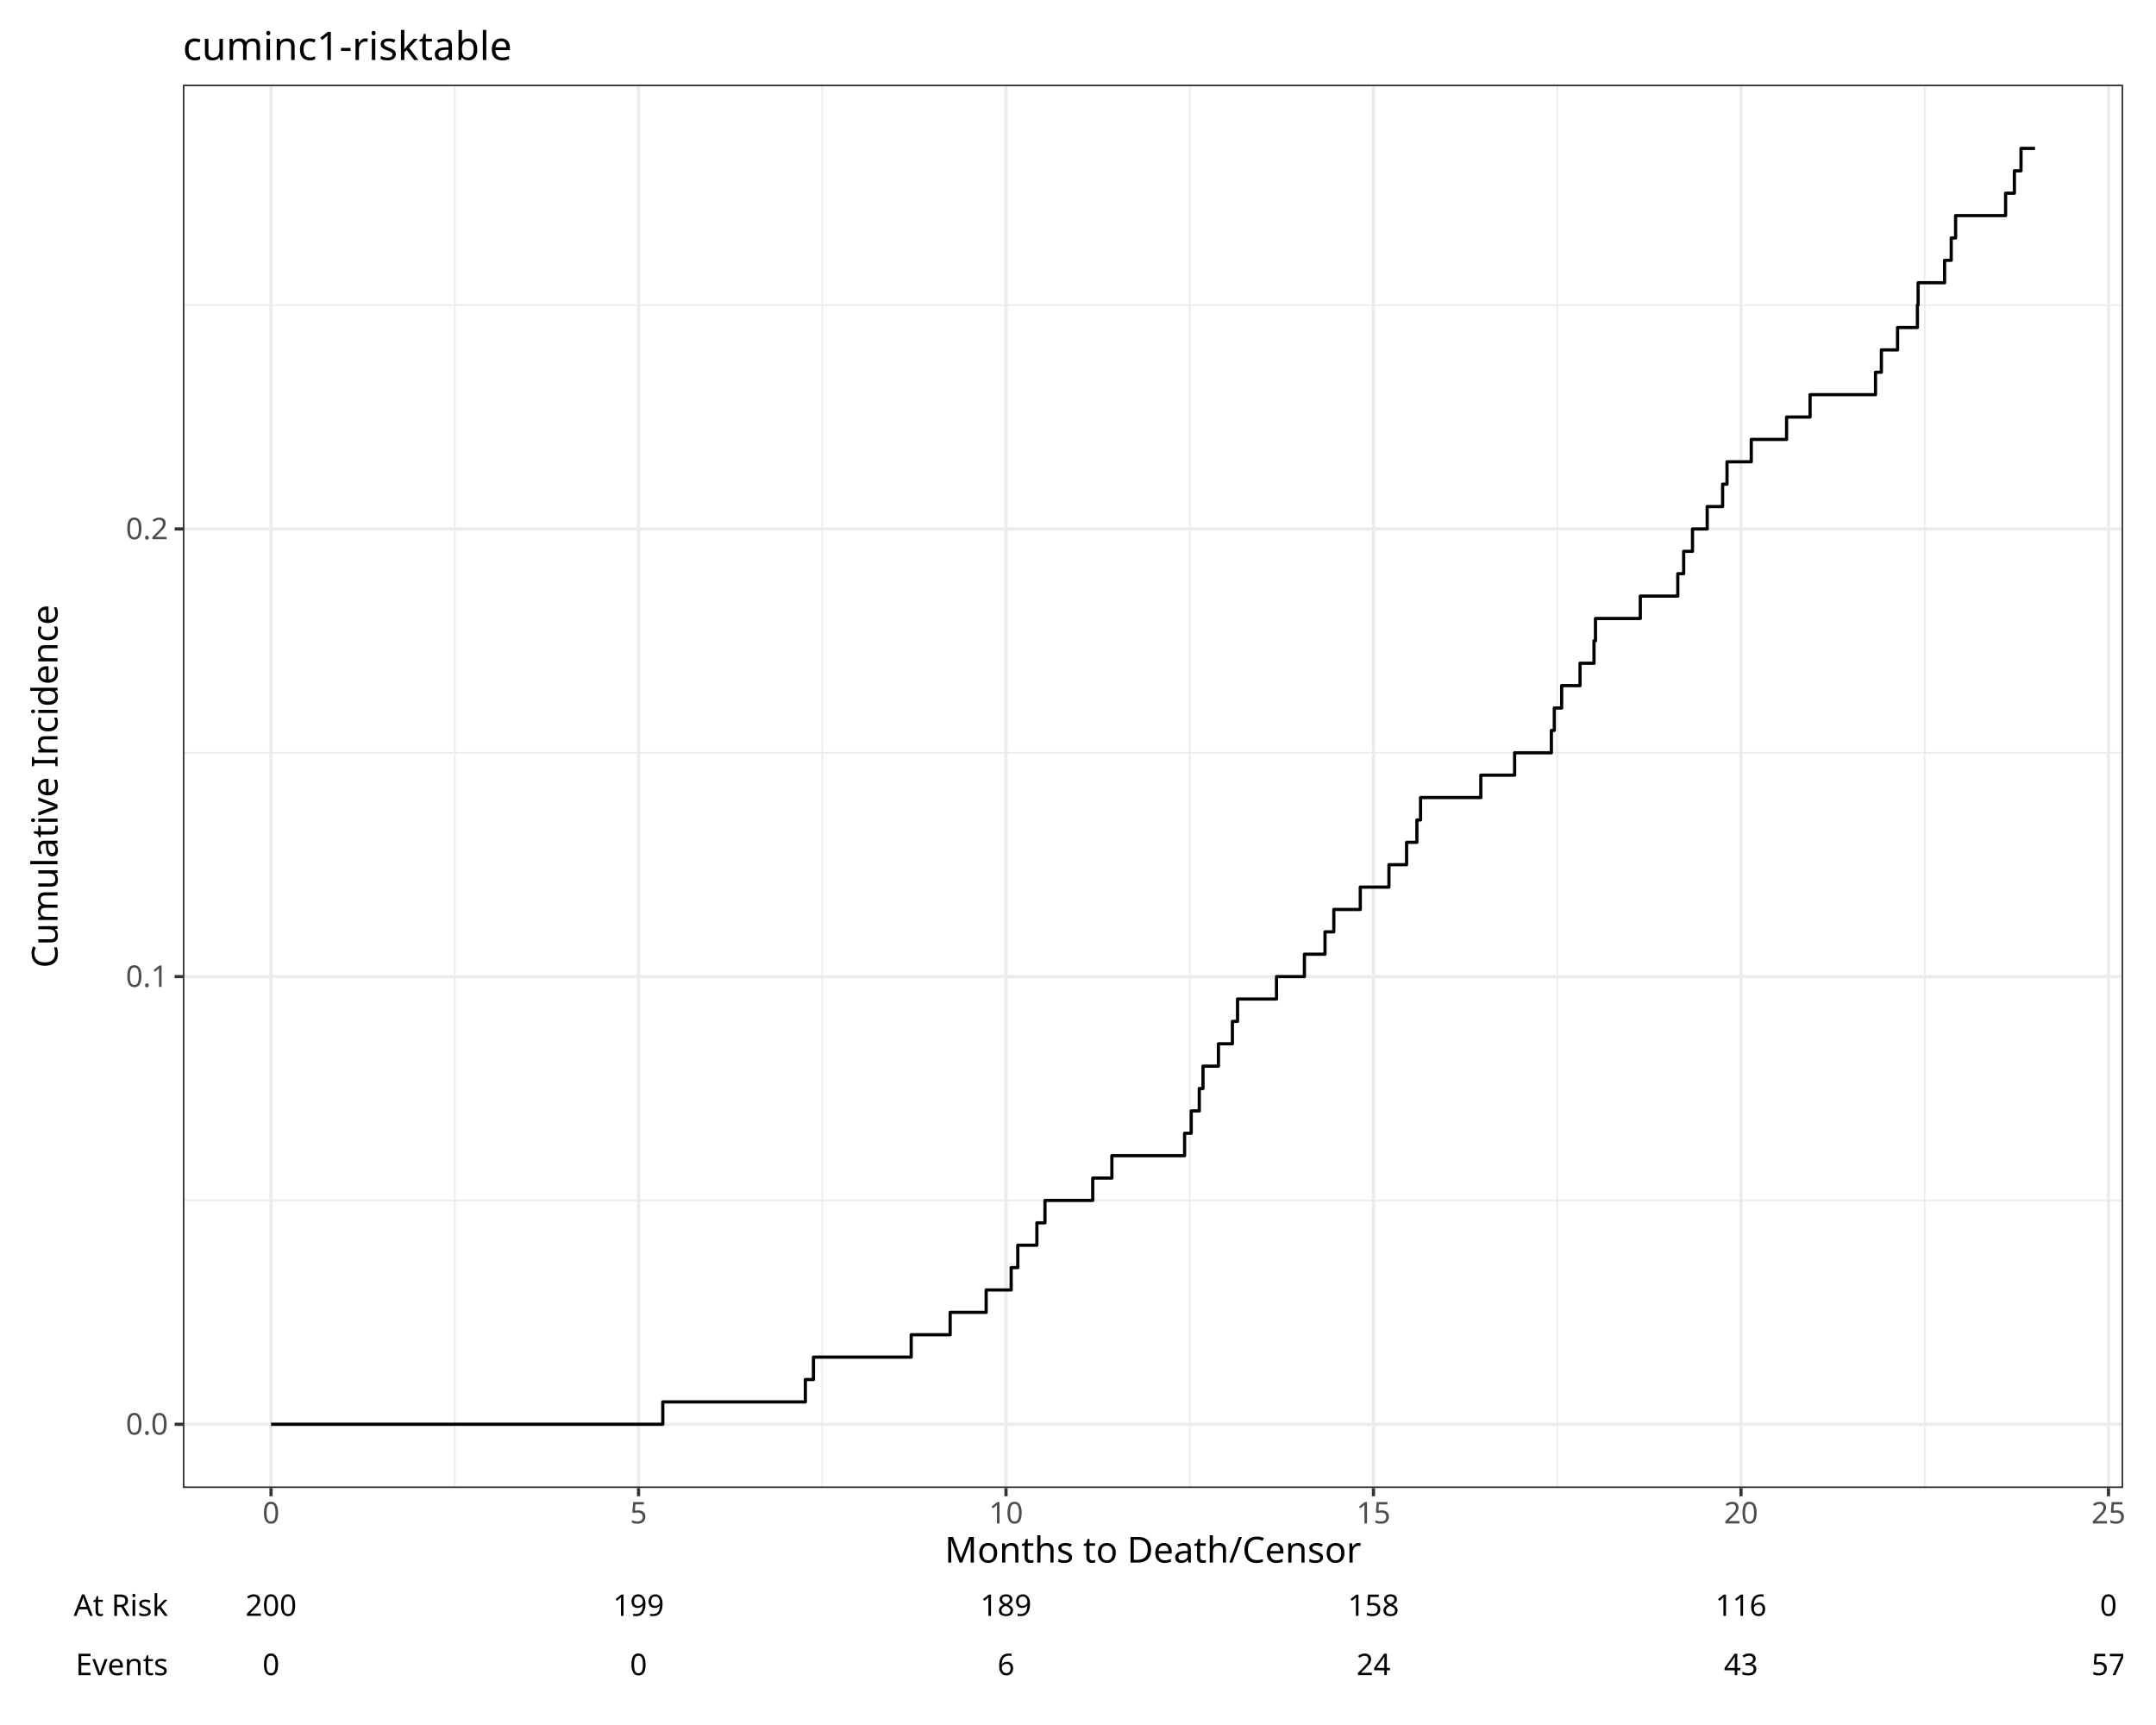
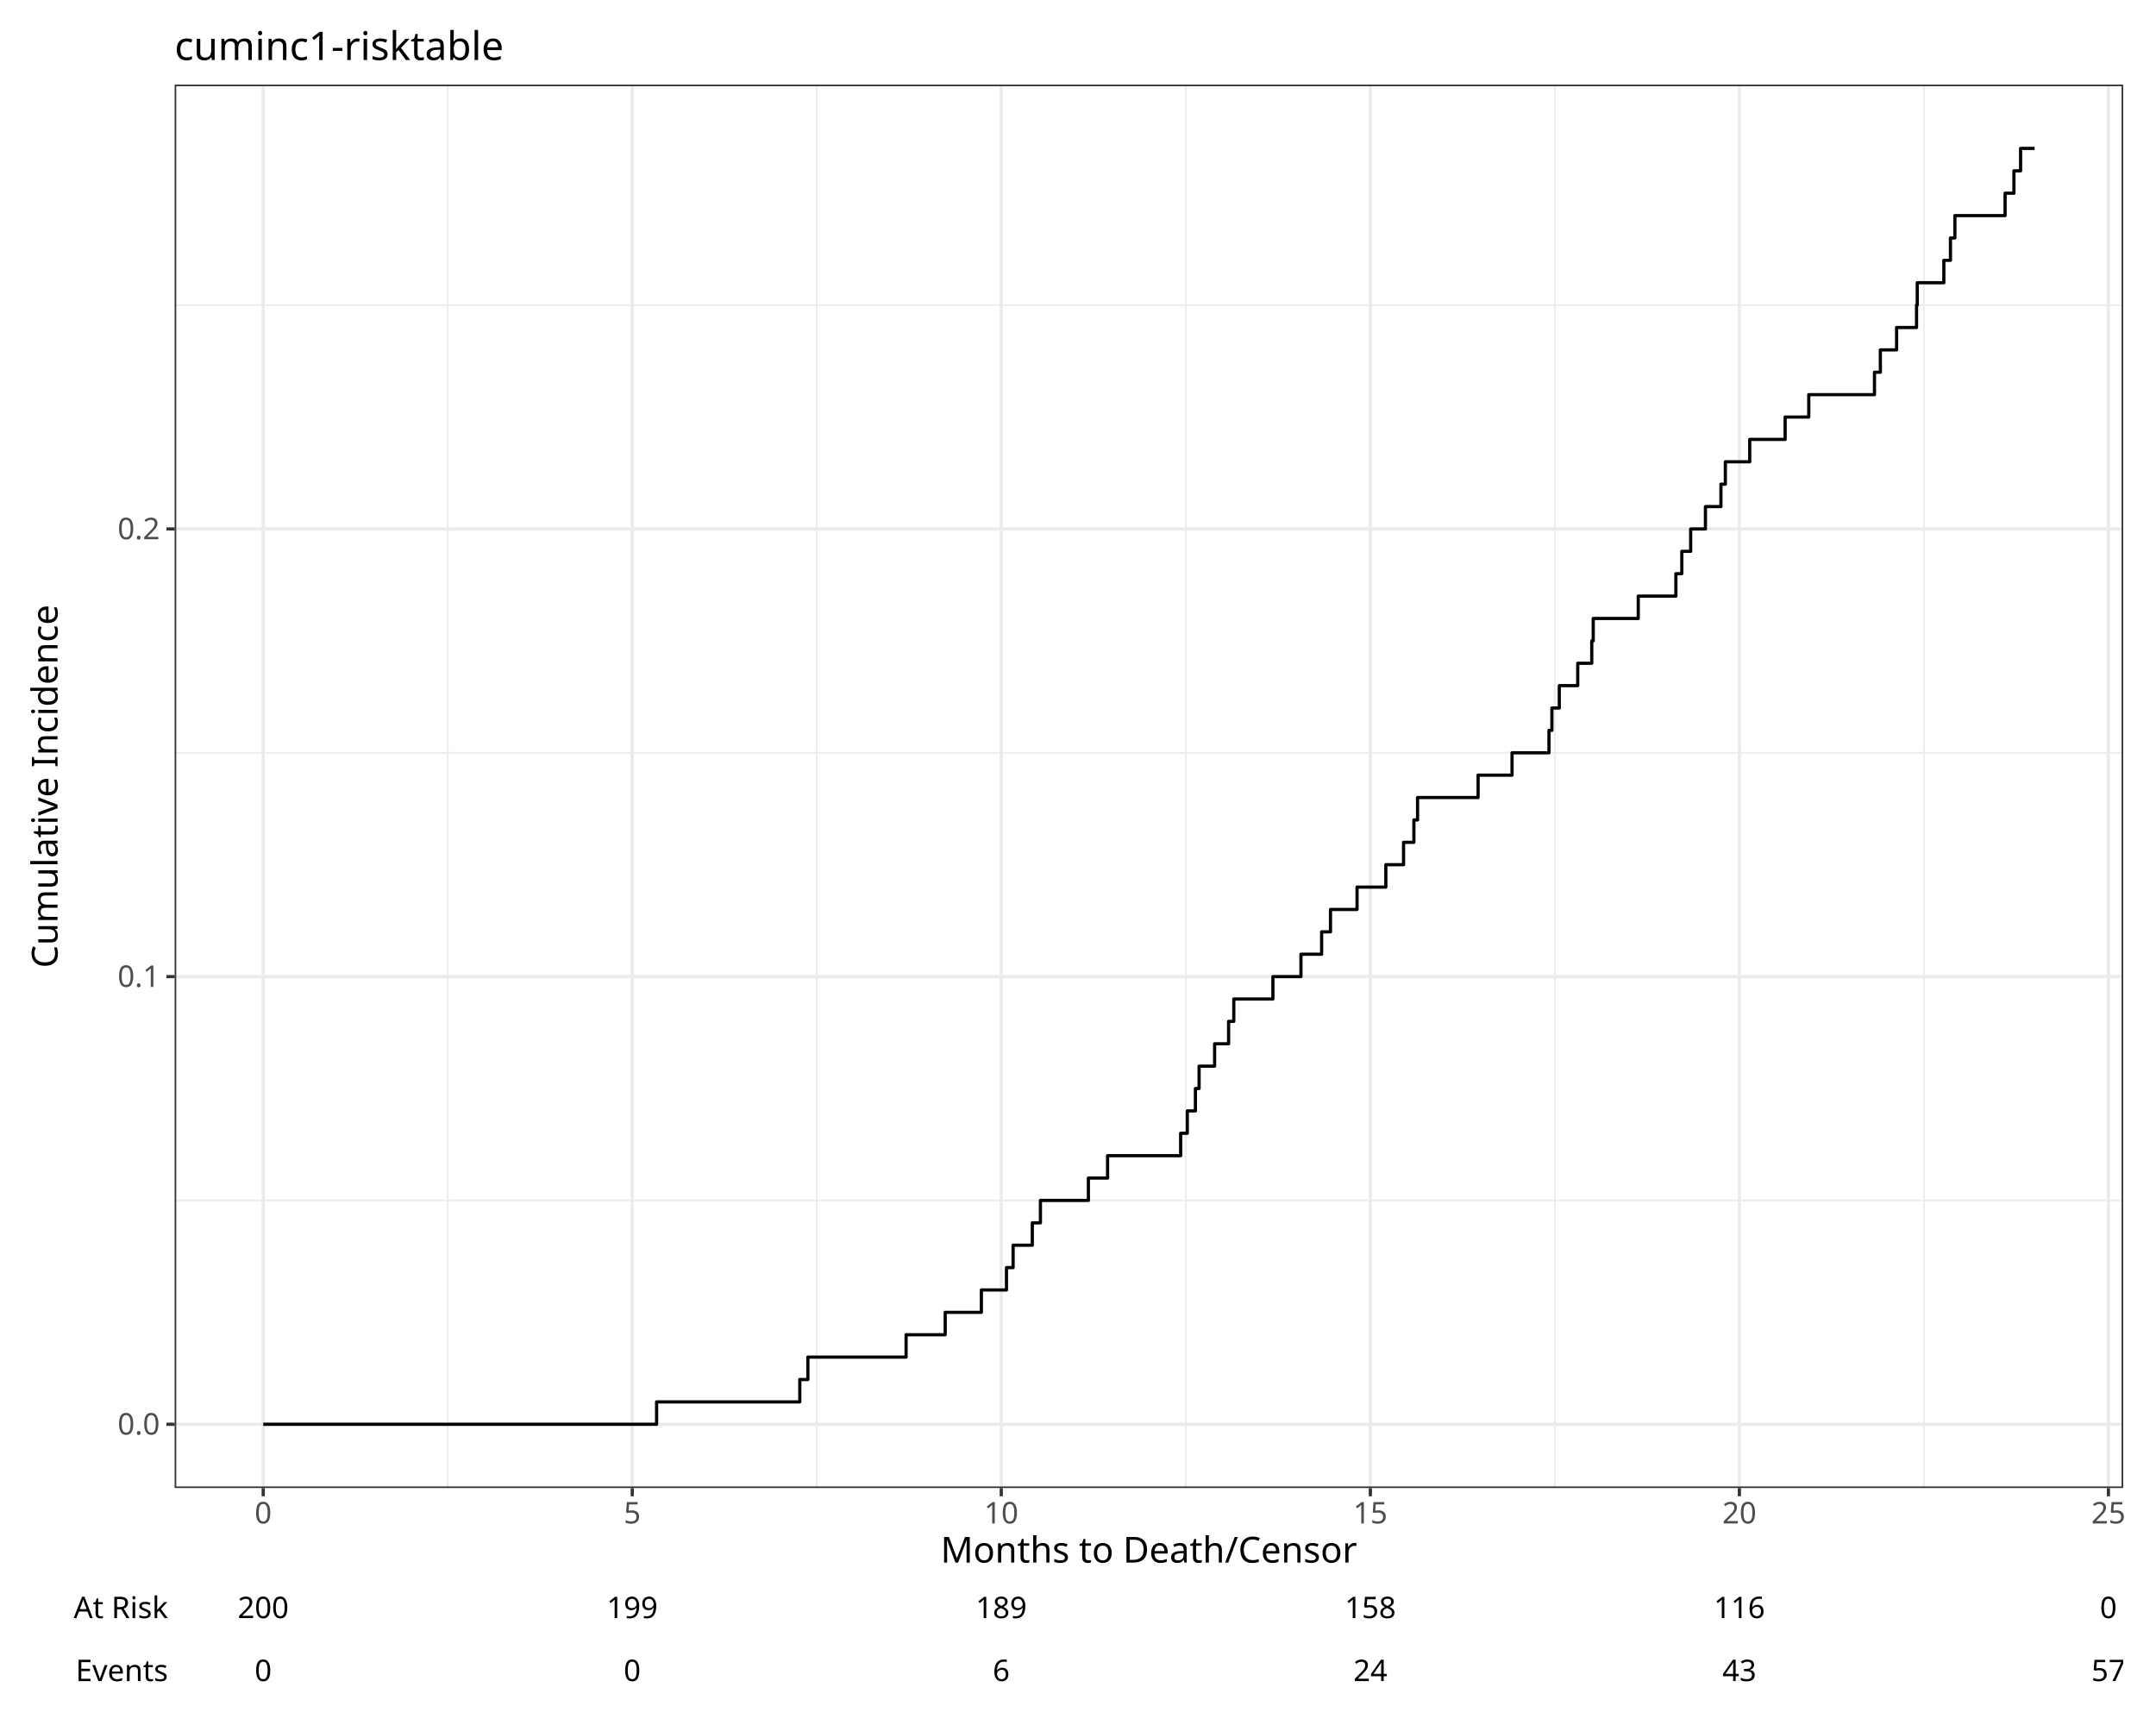
<svg xmlns="http://www.w3.org/2000/svg" class="svglite" data-engine-version="2.0" width="720.00pt" height="576.00pt" viewBox="0 0 720.00 576.00">
  <defs>
    <style type="text/css">
    .svglite line, .svglite polyline, .svglite polygon, .svglite path, .svglite rect, .svglite circle {
      fill: none;
      stroke: #000000;
      stroke-linecap: round;
      stroke-linejoin: round;
      stroke-miterlimit: 10.00;
    }
  </style>
  </defs>
  <rect width="100%" height="100%" style="stroke: none; fill: #FFFFFF;" />
  <defs>
    <clipPath id="cpMC4wMHw3MjAuMDB8MC4wMHw1NzYuMDA=">
      <rect x="0.00" y="0.00" width="720.00" height="576.00" />
    </clipPath>
  </defs>
  <g clip-path="url(#cpMC4wMHw3MjAuMDB8MC4wMHw1NzYuMDA=)">
    <rect x="0.00" y="0.00" width="720.00" height="576.00" style="stroke-width: 1.07; stroke: #FFFFFF; fill: #FFFFFF;" />
  </g>
  <defs>
    <clipPath id="cpNS40OHw3MTQuNTJ8NS40OHw1MjQuMjY=">
      <rect x="5.48" y="5.48" width="709.04" height="518.78" />
    </clipPath>
  </defs>
  <g clip-path="url(#cpNS40OHw3MTQuNTJ8NS40OHw1MjQuMjY=)">
    <rect x="5.48" y="5.48" width="709.04" height="518.78" style="stroke-width: 1.07; stroke: #FFFFFF; fill: #FFFFFF;" />
  </g>
  <g clip-path="url(#cpMC4wMHw3MjAuMDB8MC4wMHw1NzYuMDA=)">
</g>
  <defs>
    <clipPath id="cpNS40OHw3MTQuNTJ8NTI0LjI2fDU3MC41Mg==">
      <rect x="5.48" y="524.26" width="709.04" height="46.26" />
    </clipPath>
  </defs>
  <g clip-path="url(#cpNS40OHw3MTQuNTJ8NTI0LjI2fDU3MC41Mg==)">
    <rect x="5.48" y="524.26" width="709.04" height="46.26" style="stroke-width: 1.07; stroke: #FFFFFF; fill: #FFFFFF;" />
  </g>
  <g clip-path="url(#cpMC4wMHw3MjAuMDB8MC4wMHw1NzYuMDA=)">
</g>
  <defs>
    <clipPath id="cpMTAuOTZ8NzA5LjA0fDEwLjk2fDU2NS4wNA==">
      <rect x="10.96" y="10.96" width="698.08" height="554.08" />
    </clipPath>
  </defs>
  <g clip-path="url(#cpMTAuOTZ8NzA5LjA0fDEwLjk2fDU2NS4wNA==)">
</g>
  <g clip-path="url(#cpMC4wMHw3MjAuMDB8MC4wMHw1NzYuMDA=)">
</g>
  <defs>
    <clipPath id="cpMTAuOTZ8NzA5LjA0fDEwLjk2fDUxOC43OA==">
      <rect x="10.96" y="10.96" width="698.08" height="507.83" />
    </clipPath>
  </defs>
  <g clip-path="url(#cpMTAuOTZ8NzA5LjA0fDEwLjk2fDUxOC43OA==)">
</g>
  <g clip-path="url(#cpMC4wMHw3MjAuMDB8MC4wMHw1NzYuMDA=)">
</g>
  <g clip-path="url(#cpNS40OHw3MTQuNTJ8NS40OHw1MjQuMjY=)">
    <rect x="5.48" y="5.48" width="709.04" height="518.78" style="stroke-width: 1.07; stroke: #FFFFFF; fill: #FFFFFF;" />
  </g>
-   <defs>
-     <clipPath id="cpNjEuMDZ8NzA5LjA0fDI4LjI2fDQ5Ni44OQ==">
-       <rect x="61.06" y="28.26" width="647.98" height="468.62" />
-     </clipPath>
-   </defs>
-   <g clip-path="url(#cpNjEuMDZ8NzA5LjA0fDI4LjI2fDQ5Ni44OQ==)">
-     <rect x="61.06" y="28.26" width="647.98" height="468.62" style="stroke-width: 1.07; stroke: none; fill: #FFFFFF;" />
-     <polyline points="61.06,400.84 709.04,400.84 " style="stroke-width: 0.53; stroke: #EBEBEB; stroke-linecap: butt;" />
-     <polyline points="61.06,251.36 709.04,251.36 " style="stroke-width: 0.53; stroke: #EBEBEB; stroke-linecap: butt;" />
-     <polyline points="61.06,101.88 709.04,101.88 " style="stroke-width: 0.53; stroke: #EBEBEB; stroke-linecap: butt;" />
-     <polyline points="151.88,496.89 151.88,28.26 " style="stroke-width: 0.53; stroke: #EBEBEB; stroke-linecap: butt;" />
-     <polyline points="274.60,496.89 274.60,28.26 " style="stroke-width: 0.53; stroke: #EBEBEB; stroke-linecap: butt;" />
-     <polyline points="397.32,496.89 397.32,28.26 " style="stroke-width: 0.53; stroke: #EBEBEB; stroke-linecap: butt;" />
-     <polyline points="520.05,496.89 520.05,28.26 " style="stroke-width: 0.53; stroke: #EBEBEB; stroke-linecap: butt;" />
-     <polyline points="642.77,496.89 642.77,28.26 " style="stroke-width: 0.53; stroke: #EBEBEB; stroke-linecap: butt;" />
-     <polyline points="61.06,475.58 709.04,475.58 " style="stroke-width: 1.07; stroke: #EBEBEB; stroke-linecap: butt;" />
-     <polyline points="61.06,326.10 709.04,326.10 " style="stroke-width: 1.07; stroke: #EBEBEB; stroke-linecap: butt;" />
-     <polyline points="61.06,176.62 709.04,176.62 " style="stroke-width: 1.07; stroke: #EBEBEB; stroke-linecap: butt;" />
-     <polyline points="90.51,496.89 90.51,28.26 " style="stroke-width: 1.07; stroke: #EBEBEB; stroke-linecap: butt;" />
-     <polyline points="213.24,496.89 213.24,28.26 " style="stroke-width: 1.07; stroke: #EBEBEB; stroke-linecap: butt;" />
-     <polyline points="335.96,496.89 335.96,28.26 " style="stroke-width: 1.07; stroke: #EBEBEB; stroke-linecap: butt;" />
-     <polyline points="458.68,496.89 458.68,28.26 " style="stroke-width: 1.07; stroke: #EBEBEB; stroke-linecap: butt;" />
-     <polyline points="581.41,496.89 581.41,28.26 " style="stroke-width: 1.07; stroke: #EBEBEB; stroke-linecap: butt;" />
-     <polyline points="704.13,496.89 704.13,28.26 " style="stroke-width: 1.07; stroke: #EBEBEB; stroke-linecap: butt;" />
-     <polyline points="90.51,475.58 177.16,475.58 177.16,475.58 221.34,475.58 221.34,468.11 245.64,468.11 245.64,468.11 268.95,468.11 268.95,460.64 271.65,460.64 271.65,453.16 295.95,453.16 295.95,453.16 304.30,453.16 304.30,445.69 317.31,445.69 317.31,438.21 329.33,438.21 329.33,430.74 334.00,430.74 334.00,430.74 335.22,430.74 335.22,430.74 336.45,430.74 336.45,430.74 337.68,430.74 337.68,423.27 338.91,423.27 338.91,423.27 339.89,423.27 339.89,415.79 344.06,415.79 344.06,415.79 346.27,415.79 346.27,408.32 348.48,408.32 348.48,408.32 348.97,408.32 348.97,400.84 349.46,400.84 349.46,400.84 364.92,400.84 364.92,393.37 371.31,393.37 371.31,385.90 379.16,385.90 379.16,385.90 387.50,385.90 387.50,385.90 389.71,385.90 389.71,385.90 390.20,385.90 390.20,385.90 395.60,385.90 395.60,378.42 397.81,378.42 397.81,370.95 398.06,370.95 398.06,370.95 400.51,370.95 400.51,363.47 401.74,363.47 401.74,356.00 406.90,356.00 406.90,348.53 409.60,348.53 409.60,348.53 411.56,348.53 411.56,341.05 413.28,341.05 413.28,333.58 426.29,333.58 426.29,326.10 435.61,326.10 435.61,318.63 442.49,318.63 442.49,311.16 445.43,311.16 445.43,303.68 447.39,303.68 447.39,303.68 450.09,303.68 450.09,303.68 454.27,303.68 454.27,296.21 461.14,296.21 461.14,296.21 463.84,296.21 463.84,288.73 469.73,288.73 469.73,281.26 472.18,281.26 472.18,281.26 473.17,281.26 473.17,273.79 474.39,273.79 474.39,266.31 474.64,266.31 474.64,266.31 477.58,266.31 477.58,266.31 484.95,266.31 484.95,266.31 487.16,266.31 487.16,266.31 488.87,266.31 488.87,266.31 493.78,266.31 493.78,266.31 494.03,266.31 494.03,266.31 494.52,266.31 494.52,258.84 494.77,258.84 494.77,258.84 497.22,258.84 497.22,258.84 499.67,258.84 499.67,258.84 505.81,258.84 505.81,251.36 518.08,251.36 518.08,243.89 518.33,243.89 518.33,243.89 518.82,243.89 518.82,243.89 519.06,243.89 519.06,236.41 521.52,236.41 521.52,228.94 523.48,228.94 523.48,228.94 526.67,228.94 526.67,228.94 527.66,228.94 527.66,221.47 532.32,221.47 532.32,213.99 532.81,213.99 532.81,206.52 537.96,206.52 537.96,206.52 539.44,206.52 539.44,206.52 541.40,206.52 541.40,206.52 542.87,206.52 542.87,206.52 547.78,206.52 547.78,199.04 560.30,199.04 560.30,191.57 562.26,191.57 562.26,184.10 565.21,184.10 565.21,176.62 570.12,176.62 570.12,169.15 575.27,169.15 575.27,161.67 576.74,161.67 576.74,154.20 580.92,154.20 580.92,154.20 584.84,154.20 584.84,146.73 589.51,146.73 589.51,146.73 590.00,146.73 590.00,146.73 596.63,146.73 596.63,139.25 601.29,139.25 601.29,139.25 603.50,139.25 603.50,139.25 604.48,139.25 604.48,131.78 610.62,131.78 610.62,131.78 614.05,131.78 614.05,131.78 617.98,131.78 617.98,131.78 620.68,131.78 620.68,131.78 626.33,131.78 626.33,124.30 628.29,124.30 628.29,116.83 633.69,116.83 633.69,109.36 640.32,109.36 640.32,101.88 640.56,101.88 640.56,94.41 647.19,94.41 647.19,94.41 649.40,94.41 649.40,86.93 651.61,86.93 651.61,79.46 653.08,79.46 653.08,71.99 660.69,71.99 660.69,71.99 665.11,71.99 665.11,71.99 669.77,71.99 669.77,64.51 672.71,64.51 672.71,57.04 674.92,57.04 674.92,49.56 676.64,49.56 676.64,49.56 676.89,49.56 676.89,49.56 679.59,49.56 679.59,49.56 " style="stroke-width: 1.07; stroke-linecap: butt;" />
-     <rect x="61.06" y="28.26" width="647.98" height="468.62" style="stroke-width: 1.07; stroke: #333333;" />
-   </g>
-   <g clip-path="url(#cpNS40OHw3MTQuNTJ8NS40OHw1MjQuMjY=)">
- </g>
-   <g clip-path="url(#cpMC4wMHw3MjAuMDB8MC4wMHw1NzYuMDA=)">
- </g>
-   <g clip-path="url(#cpNS40OHw3MTQuNTJ8NS40OHw1MjQuMjY=)">
- </g>
-   <g clip-path="url(#cpMC4wMHw3MjAuMDB8MC4wMHw1NzYuMDA=)">
- </g>
-   <g clip-path="url(#cpNS40OHw3MTQuNTJ8NS40OHw1MjQuMjY=)">
- </g>
-   <g clip-path="url(#cpMC4wMHw3MjAuMDB8MC4wMHw1NzYuMDA=)">
- </g>
-   <g clip-path="url(#cpNS40OHw3MTQuNTJ8NS40OHw1MjQuMjY=)">
- </g>
-   <g clip-path="url(#cpMC4wMHw3MjAuMDB8MC4wMHw1NzYuMDA=)">
- </g>
-   <g clip-path="url(#cpNS40OHw3MTQuNTJ8NS40OHw1MjQuMjY=)">
- </g>
-   <g clip-path="url(#cpMC4wMHw3MjAuMDB8MC4wMHw1NzYuMDA=)">
- </g>
-   <g clip-path="url(#cpNS40OHw3MTQuNTJ8NS40OHw1MjQuMjY=)">
- </g>
-   <g clip-path="url(#cpMC4wMHw3MjAuMDB8MC4wMHw1NzYuMDA=)">
-     <text x="56.13" y="479.03" text-anchor="end" style="font-size: 10.00px; fill: #4D4D4D; font-family: sans;" textLength="13.90px" lengthAdjust="spacingAndGlyphs">0.0</text>
-     <text x="56.13" y="329.54" text-anchor="end" style="font-size: 10.00px; fill: #4D4D4D; font-family: sans;" textLength="13.90px" lengthAdjust="spacingAndGlyphs">0.1</text>
-     <text x="56.13" y="180.06" text-anchor="end" style="font-size: 10.00px; fill: #4D4D4D; font-family: sans;" textLength="13.90px" lengthAdjust="spacingAndGlyphs">0.2</text>
-     <polyline points="58.32,475.58 61.06,475.58 " style="stroke-width: 1.07; stroke: #333333; stroke-linecap: butt;" />
-     <polyline points="58.32,326.10 61.06,326.10 " style="stroke-width: 1.07; stroke: #333333; stroke-linecap: butt;" />
-     <polyline points="58.32,176.62 61.06,176.62 " style="stroke-width: 1.07; stroke: #333333; stroke-linecap: butt;" />
-   </g>
-   <g clip-path="url(#cpNS40OHw3MTQuNTJ8NS40OHw1MjQuMjY=)">
- </g>
-   <g clip-path="url(#cpMC4wMHw3MjAuMDB8MC4wMHw1NzYuMDA=)">
- </g>
-   <g clip-path="url(#cpNS40OHw3MTQuNTJ8NS40OHw1MjQuMjY=)">
- </g>
-   <g clip-path="url(#cpMC4wMHw3MjAuMDB8MC4wMHw1NzYuMDA=)">
-     <polyline points="90.51,499.62 90.51,496.89 " style="stroke-width: 1.07; stroke: #333333; stroke-linecap: butt;" />
-     <polyline points="213.24,499.62 213.24,496.89 " style="stroke-width: 1.07; stroke: #333333; stroke-linecap: butt;" />
-     <polyline points="335.96,499.62 335.96,496.89 " style="stroke-width: 1.07; stroke: #333333; stroke-linecap: butt;" />
-     <polyline points="458.68,499.62 458.68,496.89 " style="stroke-width: 1.07; stroke: #333333; stroke-linecap: butt;" />
-     <polyline points="581.41,499.62 581.41,496.89 " style="stroke-width: 1.07; stroke: #333333; stroke-linecap: butt;" />
-     <polyline points="704.13,499.62 704.13,496.89 " style="stroke-width: 1.07; stroke: #333333; stroke-linecap: butt;" />
-     <text x="90.51" y="508.70" text-anchor="middle" style="font-size: 10.00px; fill: #4D4D4D; font-family: sans;" textLength="5.56px" lengthAdjust="spacingAndGlyphs">0</text>
-     <text x="213.24" y="508.70" text-anchor="middle" style="font-size: 10.00px; fill: #4D4D4D; font-family: sans;" textLength="5.56px" lengthAdjust="spacingAndGlyphs">5</text>
-     <text x="335.96" y="508.70" text-anchor="middle" style="font-size: 10.00px; fill: #4D4D4D; font-family: sans;" textLength="11.12px" lengthAdjust="spacingAndGlyphs">10</text>
-     <text x="458.68" y="508.70" text-anchor="middle" style="font-size: 10.00px; fill: #4D4D4D; font-family: sans;" textLength="11.12px" lengthAdjust="spacingAndGlyphs">15</text>
-     <text x="581.41" y="508.70" text-anchor="middle" style="font-size: 10.00px; fill: #4D4D4D; font-family: sans;" textLength="11.12px" lengthAdjust="spacingAndGlyphs">20</text>
-     <text x="704.13" y="508.70" text-anchor="middle" style="font-size: 10.00px; fill: #4D4D4D; font-family: sans;" textLength="11.12px" lengthAdjust="spacingAndGlyphs">25</text>
-   </g>
-   <g clip-path="url(#cpNS40OHw3MTQuNTJ8NS40OHw1MjQuMjY=)">
- </g>
-   <g clip-path="url(#cpMC4wMHw3MjAuMDB8MC4wMHw1NzYuMDA=)">
- </g>
-   <g clip-path="url(#cpNS40OHw3MTQuNTJ8NS40OHw1MjQuMjY=)">
- </g>
-   <g clip-path="url(#cpMC4wMHw3MjAuMDB8MC4wMHw1NzYuMDA=)">
-     <text x="385.05" y="521.77" text-anchor="middle" style="font-size: 12.00px; font-family: sans;" textLength="130.09px" lengthAdjust="spacingAndGlyphs">Months to Death/Censor</text>
+   <g clip-path="url(#cpMC4wMHw3MjAuMDB8MC4wMHw1NzYuMDA=)">
+ </g>
+   <defs>
+     <clipPath id="cpNTguMzJ8NzA5LjA0fDI4LjI2fDQ5Ni44OQ==">
+       <rect x="58.32" y="28.26" width="650.72" height="468.62" />
+     </clipPath>
+   </defs>
+   <g clip-path="url(#cpNTguMzJ8NzA5LjA0fDI4LjI2fDQ5Ni44OQ==)">
+     <rect x="58.32" y="28.26" width="650.72" height="468.62" style="stroke-width: 1.07; stroke: none; fill: #FFFFFF;" />
+     <polyline points="58.32,400.84 709.04,400.84 " style="stroke-width: 0.53; stroke: #EBEBEB; stroke-linecap: butt;" />
+     <polyline points="58.32,251.36 709.04,251.36 " style="stroke-width: 0.53; stroke: #EBEBEB; stroke-linecap: butt;" />
+     <polyline points="58.32,101.88 709.04,101.88 " style="stroke-width: 0.53; stroke: #EBEBEB; stroke-linecap: butt;" />
+     <polyline points="149.52,496.89 149.52,28.26 " style="stroke-width: 0.53; stroke: #EBEBEB; stroke-linecap: butt;" />
+     <polyline points="272.76,496.89 272.76,28.26 " style="stroke-width: 0.53; stroke: #EBEBEB; stroke-linecap: butt;" />
+     <polyline points="396.00,496.89 396.00,28.26 " style="stroke-width: 0.53; stroke: #EBEBEB; stroke-linecap: butt;" />
+     <polyline points="519.25,496.89 519.25,28.26 " style="stroke-width: 0.53; stroke: #EBEBEB; stroke-linecap: butt;" />
+     <polyline points="642.49,496.89 642.49,28.26 " style="stroke-width: 0.53; stroke: #EBEBEB; stroke-linecap: butt;" />
+     <polyline points="58.32,475.58 709.04,475.58 " style="stroke-width: 1.07; stroke: #EBEBEB; stroke-linecap: butt;" />
+     <polyline points="58.32,326.10 709.04,326.10 " style="stroke-width: 1.07; stroke: #EBEBEB; stroke-linecap: butt;" />
+     <polyline points="58.32,176.62 709.04,176.62 " style="stroke-width: 1.07; stroke: #EBEBEB; stroke-linecap: butt;" />
+     <polyline points="87.90,496.89 87.90,28.26 " style="stroke-width: 1.07; stroke: #EBEBEB; stroke-linecap: butt;" />
+     <polyline points="211.14,496.89 211.14,28.26 " style="stroke-width: 1.07; stroke: #EBEBEB; stroke-linecap: butt;" />
+     <polyline points="334.38,496.89 334.38,28.26 " style="stroke-width: 1.07; stroke: #EBEBEB; stroke-linecap: butt;" />
+     <polyline points="457.63,496.89 457.63,28.26 " style="stroke-width: 1.07; stroke: #EBEBEB; stroke-linecap: butt;" />
+     <polyline points="580.87,496.89 580.87,28.26 " style="stroke-width: 1.07; stroke: #EBEBEB; stroke-linecap: butt;" />
+     <polyline points="704.11,496.89 704.11,28.26 " style="stroke-width: 1.07; stroke: #EBEBEB; stroke-linecap: butt;" />
+     <polyline points="87.90,475.58 174.91,475.58 174.91,475.58 219.27,475.58 219.27,468.11 243.68,468.11 243.68,468.11 267.09,468.11 267.09,460.64 269.80,460.64 269.80,453.16 294.21,453.16 294.21,453.16 302.59,453.16 302.59,445.69 315.65,445.69 315.65,438.21 327.73,438.21 327.73,430.74 332.41,430.74 332.41,430.74 333.64,430.74 333.64,430.74 334.88,430.74 334.88,430.74 336.11,430.74 336.11,423.27 337.34,423.27 337.34,423.27 338.33,423.27 338.33,415.79 342.52,415.79 342.52,415.79 344.74,415.79 344.74,408.32 346.95,408.32 346.95,408.32 347.45,408.32 347.45,400.84 347.94,400.84 347.94,400.84 363.47,400.84 363.47,393.37 369.88,393.37 369.88,385.90 377.76,385.90 377.76,385.90 386.15,385.90 386.15,385.90 388.36,385.90 388.36,385.90 388.86,385.90 388.86,385.90 394.28,385.90 394.28,378.42 396.50,378.42 396.50,370.95 396.74,370.95 396.74,370.95 399.21,370.95 399.21,363.47 400.44,363.47 400.44,356.00 405.62,356.00 405.62,348.53 408.33,348.53 408.33,348.53 410.30,348.53 410.30,341.05 412.03,341.05 412.03,333.58 425.09,333.58 425.09,326.10 434.46,326.10 434.46,318.63 441.36,318.63 441.36,311.16 444.32,311.16 444.32,303.68 446.29,303.68 446.29,303.68 449.00,303.68 449.00,303.68 453.19,303.68 453.19,296.21 460.09,296.21 460.09,296.21 462.80,296.21 462.80,288.73 468.72,288.73 468.72,281.26 471.18,281.26 471.18,281.26 472.17,281.26 472.17,273.79 473.40,273.79 473.40,266.31 473.65,266.31 473.65,266.31 476.61,266.31 476.61,266.31 484.00,266.31 484.00,266.31 486.22,266.31 486.22,266.31 487.94,266.31 487.94,266.31 492.87,266.31 492.87,266.31 493.12,266.31 493.12,266.31 493.61,266.31 493.61,258.84 493.86,258.84 493.86,258.84 496.32,258.84 496.32,258.84 498.79,258.84 498.79,258.84 504.95,258.84 504.95,251.36 517.28,251.36 517.28,243.89 517.52,243.89 517.52,243.89 518.02,243.89 518.02,243.89 518.26,243.89 518.26,236.41 520.73,236.41 520.73,228.94 522.70,228.94 522.70,228.94 525.90,228.94 525.90,228.94 526.89,228.94 526.89,221.47 531.57,221.47 531.57,213.99 532.06,213.99 532.06,206.52 537.24,206.52 537.24,206.52 538.72,206.52 538.72,206.52 540.69,206.52 540.69,206.52 542.17,206.52 542.17,206.52 547.10,206.52 547.10,199.04 559.67,199.04 559.67,191.57 561.64,191.57 561.64,184.10 564.60,184.10 564.60,176.62 569.53,176.62 569.53,169.15 574.71,169.15 574.71,161.67 576.19,161.67 576.19,154.20 580.38,154.20 580.38,154.20 584.32,154.20 584.32,146.73 589.00,146.73 589.00,146.73 589.50,146.73 589.50,146.73 596.15,146.73 596.15,139.25 600.83,139.25 600.83,139.25 603.05,139.25 603.05,139.25 604.04,139.25 604.04,131.78 610.20,131.78 610.20,131.78 613.65,131.78 613.65,131.78 617.60,131.78 617.60,131.78 620.31,131.78 620.31,131.78 625.98,131.78 625.98,124.30 627.95,124.30 627.95,116.83 633.37,116.83 633.37,109.36 640.03,109.36 640.03,101.88 640.27,101.88 640.27,94.41 646.93,94.41 646.93,94.41 649.15,94.41 649.15,86.93 651.36,86.93 651.36,79.46 652.84,79.46 652.84,71.99 660.48,71.99 660.48,71.99 664.92,71.99 664.92,71.99 669.60,71.99 669.60,64.51 672.56,64.51 672.56,57.04 674.78,57.04 674.78,49.56 676.51,49.56 676.51,49.56 676.75,49.56 676.75,49.56 679.46,49.56 679.46,49.56 " style="stroke-width: 1.07; stroke-linecap: butt;" />
+     <rect x="58.32" y="28.26" width="650.72" height="468.62" style="stroke-width: 1.07; stroke: #333333;" />
+   </g>
+   <g clip-path="url(#cpMC4wMHw3MjAuMDB8MC4wMHw1NzYuMDA=)">
+ </g>
+   <g clip-path="url(#cpNS40OHw3MTQuNTJ8NS40OHw1MjQuMjY=)">
+ </g>
+   <g clip-path="url(#cpMC4wMHw3MjAuMDB8MC4wMHw1NzYuMDA=)">
+ </g>
+   <g clip-path="url(#cpNS40OHw3MTQuNTJ8NS40OHw1MjQuMjY=)">
+ </g>
+   <g clip-path="url(#cpMC4wMHw3MjAuMDB8MC4wMHw1NzYuMDA=)">
+ </g>
+   <g clip-path="url(#cpNS40OHw3MTQuNTJ8NS40OHw1MjQuMjY=)">
+ </g>
+   <g clip-path="url(#cpMC4wMHw3MjAuMDB8MC4wMHw1NzYuMDA=)">
+ </g>
+   <g clip-path="url(#cpNS40OHw3MTQuNTJ8NS40OHw1MjQuMjY=)">
+ </g>
+   <g clip-path="url(#cpMC4wMHw3MjAuMDB8MC4wMHw1NzYuMDA=)">
+ </g>
+   <g clip-path="url(#cpNS40OHw3MTQuNTJ8NS40OHw1MjQuMjY=)">
+ </g>
+   <g clip-path="url(#cpMC4wMHw3MjAuMDB8MC4wMHw1NzYuMDA=)">
+ </g>
+   <g clip-path="url(#cpNS40OHw3MTQuNTJ8NS40OHw1MjQuMjY=)">
+ </g>
+   <g clip-path="url(#cpMC4wMHw3MjAuMDB8MC4wMHw1NzYuMDA=)">
+     <text x="53.39" y="479.03" text-anchor="end" style="font-size: 10.00px; fill: #4D4D4D; font-family: sans;" textLength="13.90px" lengthAdjust="spacingAndGlyphs">0.0</text>
+     <text x="53.39" y="329.54" text-anchor="end" style="font-size: 10.00px; fill: #4D4D4D; font-family: sans;" textLength="13.90px" lengthAdjust="spacingAndGlyphs">0.1</text>
+     <text x="53.39" y="180.06" text-anchor="end" style="font-size: 10.00px; fill: #4D4D4D; font-family: sans;" textLength="13.90px" lengthAdjust="spacingAndGlyphs">0.2</text>
+     <polyline points="55.58,475.58 58.32,475.58 " style="stroke-width: 1.07; stroke: #333333; stroke-linecap: butt;" />
+     <polyline points="55.58,326.10 58.32,326.10 " style="stroke-width: 1.07; stroke: #333333; stroke-linecap: butt;" />
+     <polyline points="55.58,176.62 58.32,176.62 " style="stroke-width: 1.07; stroke: #333333; stroke-linecap: butt;" />
+   </g>
+   <g clip-path="url(#cpNS40OHw3MTQuNTJ8NS40OHw1MjQuMjY=)">
+ </g>
+   <g clip-path="url(#cpMC4wMHw3MjAuMDB8MC4wMHw1NzYuMDA=)">
+ </g>
+   <g clip-path="url(#cpNS40OHw3MTQuNTJ8NS40OHw1MjQuMjY=)">
+ </g>
+   <g clip-path="url(#cpMC4wMHw3MjAuMDB8MC4wMHw1NzYuMDA=)">
+     <polyline points="87.90,499.62 87.90,496.89 " style="stroke-width: 1.07; stroke: #333333; stroke-linecap: butt;" />
+     <polyline points="211.14,499.62 211.14,496.89 " style="stroke-width: 1.07; stroke: #333333; stroke-linecap: butt;" />
+     <polyline points="334.38,499.62 334.38,496.89 " style="stroke-width: 1.07; stroke: #333333; stroke-linecap: butt;" />
+     <polyline points="457.63,499.62 457.63,496.89 " style="stroke-width: 1.07; stroke: #333333; stroke-linecap: butt;" />
+     <polyline points="580.87,499.62 580.87,496.89 " style="stroke-width: 1.07; stroke: #333333; stroke-linecap: butt;" />
+     <polyline points="704.11,499.62 704.11,496.89 " style="stroke-width: 1.07; stroke: #333333; stroke-linecap: butt;" />
+     <text x="87.90" y="508.70" text-anchor="middle" style="font-size: 10.00px; fill: #4D4D4D; font-family: sans;" textLength="5.56px" lengthAdjust="spacingAndGlyphs">0</text>
+     <text x="211.14" y="508.70" text-anchor="middle" style="font-size: 10.00px; fill: #4D4D4D; font-family: sans;" textLength="5.56px" lengthAdjust="spacingAndGlyphs">5</text>
+     <text x="334.38" y="508.70" text-anchor="middle" style="font-size: 10.00px; fill: #4D4D4D; font-family: sans;" textLength="11.12px" lengthAdjust="spacingAndGlyphs">10</text>
+     <text x="457.63" y="508.70" text-anchor="middle" style="font-size: 10.00px; fill: #4D4D4D; font-family: sans;" textLength="11.12px" lengthAdjust="spacingAndGlyphs">15</text>
+     <text x="580.87" y="508.70" text-anchor="middle" style="font-size: 10.00px; fill: #4D4D4D; font-family: sans;" textLength="11.12px" lengthAdjust="spacingAndGlyphs">20</text>
+     <text x="704.11" y="508.70" text-anchor="middle" style="font-size: 10.00px; fill: #4D4D4D; font-family: sans;" textLength="11.12px" lengthAdjust="spacingAndGlyphs">25</text>
+   </g>
+   <g clip-path="url(#cpNS40OHw3MTQuNTJ8NS40OHw1MjQuMjY=)">
+ </g>
+   <g clip-path="url(#cpMC4wMHw3MjAuMDB8MC4wMHw1NzYuMDA=)">
+ </g>
+   <g clip-path="url(#cpNS40OHw3MTQuNTJ8NS40OHw1MjQuMjY=)">
+ </g>
+   <g clip-path="url(#cpMC4wMHw3MjAuMDB8MC4wMHw1NzYuMDA=)">
+     <text x="383.68" y="521.77" text-anchor="middle" style="font-size: 12.00px; font-family: sans;" textLength="130.09px" lengthAdjust="spacingAndGlyphs">Months to Death/Censor</text>
  </g>
  <g clip-path="url(#cpNS40OHw3MTQuNTJ8NS40OHw1MjQuMjY=)">
</g>
  <g clip-path="url(#cpMC4wMHw3MjAuMDB8MC4wMHw1NzYuMDA=)">
    <text transform="translate(19.22,262.57) rotate(-90)" text-anchor="middle" style="font-size: 12.00px; font-family: sans;" textLength="114.75px" lengthAdjust="spacingAndGlyphs">Cumulative Incidence</text>
  </g>
  <g clip-path="url(#cpNS40OHw3MTQuNTJ8NS40OHw1MjQuMjY=)">
</g>
  <g clip-path="url(#cpMC4wMHw3MjAuMDB8MC4wMHw1NzYuMDA=)">
</g>
  <g clip-path="url(#cpNS40OHw3MTQuNTJ8NS40OHw1MjQuMjY=)">
</g>
  <g clip-path="url(#cpMC4wMHw3MjAuMDB8MC4wMHw1NzYuMDA=)">
</g>
  <g clip-path="url(#cpNS40OHw3MTQuNTJ8NS40OHw1MjQuMjY=)">
</g>
  <g clip-path="url(#cpMC4wMHw3MjAuMDB8MC4wMHw1NzYuMDA=)">
</g>
  <g clip-path="url(#cpNS40OHw3MTQuNTJ8NS40OHw1MjQuMjY=)">
</g>
  <g clip-path="url(#cpMC4wMHw3MjAuMDB8MC4wMHw1NzYuMDA=)">
</g>
  <g clip-path="url(#cpNS40OHw3MTQuNTJ8NS40OHw1MjQuMjY=)">
</g>
  <g clip-path="url(#cpMC4wMHw3MjAuMDB8MC4wMHw1NzYuMDA=)">
</g>
  <g clip-path="url(#cpNS40OHw3MTQuNTJ8NS40OHw1MjQuMjY=)">
</g>
  <g clip-path="url(#cpMC4wMHw3MjAuMDB8MC4wMHw1NzYuMDA=)">
</g>
  <g clip-path="url(#cpNS40OHw3MTQuNTJ8NS40OHw1MjQuMjY=)">
</g>
  <g clip-path="url(#cpMC4wMHw3MjAuMDB8MC4wMHw1NzYuMDA=)">
</g>
  <g clip-path="url(#cpNS40OHw3MTQuNTJ8NS40OHw1MjQuMjY=)">
</g>
  <g clip-path="url(#cpMC4wMHw3MjAuMDB8MC4wMHw1NzYuMDA=)">
-     <text x="61.06" y="20.04" style="font-size: 13.20px; font-family: sans;" textLength="102.72px" lengthAdjust="spacingAndGlyphs">cuminc1-risktable</text>
+     <text x="58.32" y="20.04" style="font-size: 13.20px; font-family: sans;" textLength="102.72px" lengthAdjust="spacingAndGlyphs">cuminc1-risktable</text>
  </g>
  <g clip-path="url(#cpNS40OHw3MTQuNTJ8NS40OHw1MjQuMjY=)">
</g>
  <g clip-path="url(#cpMC4wMHw3MjAuMDB8MC4wMHw1NzYuMDA=)">
</g>
  <g clip-path="url(#cpNS40OHw3MTQuNTJ8NS40OHw1MjQuMjY=)">
</g>
  <g clip-path="url(#cpMC4wMHw3MjAuMDB8MC4wMHw1NzYuMDA=)">
</g>
  <defs>
    <clipPath id="cpMTAuOTZ8NzA5LjA0fDEwLjk2fDEwLjk2">
      <rect x="10.96" y="10.96" width="698.08" height="0.00" />
    </clipPath>
  </defs>
  <g clip-path="url(#cpMTAuOTZ8NzA5LjA0fDEwLjk2fDEwLjk2)">
</g>
  <g clip-path="url(#cpMC4wMHw3MjAuMDB8MC4wMHw1NzYuMDA=)">
</g>
  <g clip-path="url(#cpMTAuOTZ8NzA5LjA0fDEwLjk2fDEwLjk2)">
</g>
  <g clip-path="url(#cpMC4wMHw3MjAuMDB8MC4wMHw1NzYuMDA=)">
</g>
  <defs>
    <clipPath id="cpMTAuOTZ8NzA5LjA0fDUxOC43OHw1MTguNzg=">
      <rect x="10.96" y="518.78" width="698.08" height="0.00" />
    </clipPath>
  </defs>
  <g clip-path="url(#cpMTAuOTZ8NzA5LjA0fDUxOC43OHw1MTguNzg=)">
</g>
  <g clip-path="url(#cpMC4wMHw3MjAuMDB8MC4wMHw1NzYuMDA=)">
</g>
  <defs>
    <clipPath id="cpMTAuOTZ8NzA5LjA0fDUyOS43NHw1NjUuMDQ=">
      <rect x="10.96" y="529.74" width="698.08" height="35.30" />
    </clipPath>
  </defs>
  <g clip-path="url(#cpMTAuOTZ8NzA5LjA0fDUyOS43NHw1NjUuMDQ=)">
</g>
  <g clip-path="url(#cpMC4wMHw3MjAuMDB8MC4wMHw1NzYuMDA=)">
</g>
  <g clip-path="url(#cpNS40OHw3MTQuNTJ8NTI0LjI2fDU3MC41Mg==)">
    <rect x="5.48" y="524.26" width="709.04" height="46.26" style="stroke-width: 1.07; stroke: #FFFFFF; fill: #FFFFFF;" />
  </g>
-   <defs>
-     <clipPath id="cpNjEuMDZ8NzA5LjA0fDUyNC4yNnw1NjcuNzg=">
-       <rect x="61.06" y="524.26" width="647.98" height="43.52" />
-     </clipPath>
-   </defs>
-   <g clip-path="url(#cpNjEuMDZ8NzA5LjA0fDUyNC4yNnw1NjcuNzg=)">
-     <rect x="61.06" y="524.26" width="647.98" height="43.52" style="stroke-width: 1.07; stroke: none; fill: #FFFFFF;" />
-     <text x="90.51" y="539.56" text-anchor="middle" style="font-size: 9.96px; font-family: sans;" textLength="16.62px" lengthAdjust="spacingAndGlyphs">200</text>
-     <text x="90.51" y="559.34" text-anchor="middle" style="font-size: 9.96px; font-family: sans;" textLength="5.54px" lengthAdjust="spacingAndGlyphs">0</text>
-     <text x="213.24" y="539.56" text-anchor="middle" style="font-size: 9.96px; font-family: sans;" textLength="16.62px" lengthAdjust="spacingAndGlyphs">199</text>
-     <text x="213.24" y="559.34" text-anchor="middle" style="font-size: 9.96px; font-family: sans;" textLength="5.54px" lengthAdjust="spacingAndGlyphs">0</text>
-     <text x="335.96" y="539.56" text-anchor="middle" style="font-size: 9.96px; font-family: sans;" textLength="16.62px" lengthAdjust="spacingAndGlyphs">189</text>
-     <text x="335.96" y="559.34" text-anchor="middle" style="font-size: 9.96px; font-family: sans;" textLength="5.54px" lengthAdjust="spacingAndGlyphs">6</text>
-     <text x="458.68" y="539.56" text-anchor="middle" style="font-size: 9.96px; font-family: sans;" textLength="16.62px" lengthAdjust="spacingAndGlyphs">158</text>
-     <text x="458.68" y="559.34" text-anchor="middle" style="font-size: 9.96px; font-family: sans;" textLength="11.08px" lengthAdjust="spacingAndGlyphs">24</text>
-     <text x="581.41" y="539.56" text-anchor="middle" style="font-size: 9.96px; font-family: sans;" textLength="16.62px" lengthAdjust="spacingAndGlyphs">116</text>
-     <text x="581.41" y="559.34" text-anchor="middle" style="font-size: 9.96px; font-family: sans;" textLength="11.08px" lengthAdjust="spacingAndGlyphs">43</text>
-     <text x="704.13" y="539.56" text-anchor="middle" style="font-size: 9.96px; font-family: sans;" textLength="5.54px" lengthAdjust="spacingAndGlyphs">0</text>
-     <text x="704.13" y="559.34" text-anchor="middle" style="font-size: 9.96px; font-family: sans;" textLength="11.08px" lengthAdjust="spacingAndGlyphs">57</text>
-   </g>
-   <g clip-path="url(#cpNS40OHw3MTQuNTJ8NTI0LjI2fDU3MC41Mg==)">
- </g>
-   <g clip-path="url(#cpMC4wMHw3MjAuMDB8MC4wMHw1NzYuMDA=)">
- </g>
-   <g clip-path="url(#cpNS40OHw3MTQuNTJ8NTI0LjI2fDU3MC41Mg==)">
- </g>
-   <g clip-path="url(#cpMC4wMHw3MjAuMDB8MC4wMHw1NzYuMDA=)">
- </g>
-   <g clip-path="url(#cpNS40OHw3MTQuNTJ8NTI0LjI2fDU3MC41Mg==)">
- </g>
-   <g clip-path="url(#cpMC4wMHw3MjAuMDB8MC4wMHw1NzYuMDA=)">
- </g>
-   <g clip-path="url(#cpNS40OHw3MTQuNTJ8NTI0LjI2fDU3MC41Mg==)">
- </g>
-   <g clip-path="url(#cpMC4wMHw3MjAuMDB8MC4wMHw1NzYuMDA=)">
- </g>
-   <g clip-path="url(#cpNS40OHw3MTQuNTJ8NTI0LjI2fDU3MC41Mg==)">
- </g>
-   <g clip-path="url(#cpMC4wMHw3MjAuMDB8MC4wMHw1NzYuMDA=)">
- </g>
-   <g clip-path="url(#cpNS40OHw3MTQuNTJ8NTI0LjI2fDU3MC41Mg==)">
- </g>
-   <g clip-path="url(#cpMC4wMHw3MjAuMDB8MC4wMHw1NzYuMDA=)">
-     <text x="56.13" y="559.35" text-anchor="end" style="font-size: 10.00px; font-family: sans;" textLength="30.58px" lengthAdjust="spacingAndGlyphs">Events</text>
-     <text x="56.13" y="539.57" text-anchor="end" style="font-size: 10.00px; font-family: sans;" textLength="31.68px" lengthAdjust="spacingAndGlyphs">At Risk</text>
+   <g clip-path="url(#cpMC4wMHw3MjAuMDB8MC4wMHw1NzYuMDA=)">
+ </g>
+   <defs>
+     <clipPath id="cpNTguMzJ8NzA5LjA0fDUyNC4yNnw1NzAuNTI=">
+       <rect x="58.32" y="524.26" width="650.72" height="46.26" />
+     </clipPath>
+   </defs>
+   <g clip-path="url(#cpNTguMzJ8NzA5LjA0fDUyNC4yNnw1NzAuNTI=)">
+     <rect x="58.32" y="524.26" width="650.72" height="46.26" style="stroke-width: 1.07; stroke: none; fill: #FFFFFF;" />
+     <text x="87.90" y="540.31" text-anchor="middle" style="font-size: 9.96px; font-family: sans;" textLength="16.62px" lengthAdjust="spacingAndGlyphs">200</text>
+     <text x="87.90" y="561.33" text-anchor="middle" style="font-size: 9.96px; font-family: sans;" textLength="5.54px" lengthAdjust="spacingAndGlyphs">0</text>
+     <text x="211.14" y="540.31" text-anchor="middle" style="font-size: 9.96px; font-family: sans;" textLength="16.62px" lengthAdjust="spacingAndGlyphs">199</text>
+     <text x="211.14" y="561.33" text-anchor="middle" style="font-size: 9.96px; font-family: sans;" textLength="5.54px" lengthAdjust="spacingAndGlyphs">0</text>
+     <text x="334.38" y="540.31" text-anchor="middle" style="font-size: 9.96px; font-family: sans;" textLength="16.62px" lengthAdjust="spacingAndGlyphs">189</text>
+     <text x="334.38" y="561.33" text-anchor="middle" style="font-size: 9.96px; font-family: sans;" textLength="5.54px" lengthAdjust="spacingAndGlyphs">6</text>
+     <text x="457.63" y="540.31" text-anchor="middle" style="font-size: 9.96px; font-family: sans;" textLength="16.62px" lengthAdjust="spacingAndGlyphs">158</text>
+     <text x="457.63" y="561.33" text-anchor="middle" style="font-size: 9.96px; font-family: sans;" textLength="11.08px" lengthAdjust="spacingAndGlyphs">24</text>
+     <text x="580.87" y="540.31" text-anchor="middle" style="font-size: 9.96px; font-family: sans;" textLength="16.62px" lengthAdjust="spacingAndGlyphs">116</text>
+     <text x="580.87" y="561.33" text-anchor="middle" style="font-size: 9.96px; font-family: sans;" textLength="11.08px" lengthAdjust="spacingAndGlyphs">43</text>
+     <text x="704.11" y="540.31" text-anchor="middle" style="font-size: 9.96px; font-family: sans;" textLength="5.54px" lengthAdjust="spacingAndGlyphs">0</text>
+     <text x="704.11" y="561.33" text-anchor="middle" style="font-size: 9.96px; font-family: sans;" textLength="11.08px" lengthAdjust="spacingAndGlyphs">57</text>
+   </g>
+   <g clip-path="url(#cpMC4wMHw3MjAuMDB8MC4wMHw1NzYuMDA=)">
+ </g>
+   <g clip-path="url(#cpNS40OHw3MTQuNTJ8NTI0LjI2fDU3MC41Mg==)">
+ </g>
+   <g clip-path="url(#cpMC4wMHw3MjAuMDB8MC4wMHw1NzYuMDA=)">
+ </g>
+   <g clip-path="url(#cpNS40OHw3MTQuNTJ8NTI0LjI2fDU3MC41Mg==)">
+ </g>
+   <g clip-path="url(#cpMC4wMHw3MjAuMDB8MC4wMHw1NzYuMDA=)">
+ </g>
+   <g clip-path="url(#cpNS40OHw3MTQuNTJ8NTI0LjI2fDU3MC41Mg==)">
+ </g>
+   <g clip-path="url(#cpMC4wMHw3MjAuMDB8MC4wMHw1NzYuMDA=)">
+ </g>
+   <g clip-path="url(#cpNS40OHw3MTQuNTJ8NTI0LjI2fDU3MC41Mg==)">
+ </g>
+   <g clip-path="url(#cpMC4wMHw3MjAuMDB8MC4wMHw1NzYuMDA=)">
+ </g>
+   <g clip-path="url(#cpNS40OHw3MTQuNTJ8NTI0LjI2fDU3MC41Mg==)">
+ </g>
+   <g clip-path="url(#cpMC4wMHw3MjAuMDB8MC4wMHw1NzYuMDA=)">
+ </g>
+   <g clip-path="url(#cpNS40OHw3MTQuNTJ8NTI0LjI2fDU3MC41Mg==)">
+ </g>
+   <g clip-path="url(#cpMC4wMHw3MjAuMDB8MC4wMHw1NzYuMDA=)">
+     <text x="56.13" y="561.35" text-anchor="end" style="font-size: 10.00px; font-family: sans;" textLength="30.58px" lengthAdjust="spacingAndGlyphs">Events</text>
+     <text x="56.13" y="540.32" text-anchor="end" style="font-size: 10.00px; font-family: sans;" textLength="31.68px" lengthAdjust="spacingAndGlyphs">At Risk</text>
  </g>
  <g clip-path="url(#cpNS40OHw3MTQuNTJ8NTI0LjI2fDU3MC41Mg==)">
</g>
  <g clip-path="url(#cpMC4wMHw3MjAuMDB8MC4wMHw1NzYuMDA=)">
</g>
  <g clip-path="url(#cpNS40OHw3MTQuNTJ8NTI0LjI2fDU3MC41Mg==)">
</g>
  <g clip-path="url(#cpMC4wMHw3MjAuMDB8MC4wMHw1NzYuMDA=)">
</g>
  <g clip-path="url(#cpNS40OHw3MTQuNTJ8NTI0LjI2fDU3MC41Mg==)">
</g>
  <g clip-path="url(#cpMC4wMHw3MjAuMDB8MC4wMHw1NzYuMDA=)">
</g>
  <g clip-path="url(#cpNS40OHw3MTQuNTJ8NTI0LjI2fDU3MC41Mg==)">
</g>
  <g clip-path="url(#cpMC4wMHw3MjAuMDB8MC4wMHw1NzYuMDA=)">
</g>
  <g clip-path="url(#cpNS40OHw3MTQuNTJ8NTI0LjI2fDU3MC41Mg==)">
</g>
  <g clip-path="url(#cpMC4wMHw3MjAuMDB8MC4wMHw1NzYuMDA=)">
</g>
  <g clip-path="url(#cpNS40OHw3MTQuNTJ8NTI0LjI2fDU3MC41Mg==)">
</g>
  <g clip-path="url(#cpMC4wMHw3MjAuMDB8MC4wMHw1NzYuMDA=)">
</g>
  <g clip-path="url(#cpNS40OHw3MTQuNTJ8NTI0LjI2fDU3MC41Mg==)">
</g>
  <g clip-path="url(#cpMC4wMHw3MjAuMDB8MC4wMHw1NzYuMDA=)">
</g>
  <g clip-path="url(#cpNS40OHw3MTQuNTJ8NTI0LjI2fDU3MC41Mg==)">
</g>
  <g clip-path="url(#cpMC4wMHw3MjAuMDB8MC4wMHw1NzYuMDA=)">
</g>
  <g clip-path="url(#cpNS40OHw3MTQuNTJ8NTI0LjI2fDU3MC41Mg==)">
</g>
  <g clip-path="url(#cpMC4wMHw3MjAuMDB8MC4wMHw1NzYuMDA=)">
</g>
  <g clip-path="url(#cpNS40OHw3MTQuNTJ8NTI0LjI2fDU3MC41Mg==)">
</g>
  <g clip-path="url(#cpMC4wMHw3MjAuMDB8MC4wMHw1NzYuMDA=)">
</g>
  <g clip-path="url(#cpNS40OHw3MTQuNTJ8NTI0LjI2fDU3MC41Mg==)">
</g>
  <g clip-path="url(#cpMC4wMHw3MjAuMDB8MC4wMHw1NzYuMDA=)">
</g>
  <g clip-path="url(#cpNS40OHw3MTQuNTJ8NTI0LjI2fDU3MC41Mg==)">
</g>
  <g clip-path="url(#cpMC4wMHw3MjAuMDB8MC4wMHw1NzYuMDA=)">
</g>
  <g clip-path="url(#cpNS40OHw3MTQuNTJ8NTI0LjI2fDU3MC41Mg==)">
</g>
  <g clip-path="url(#cpMC4wMHw3MjAuMDB8MC4wMHw1NzYuMDA=)">
</g>
  <g clip-path="url(#cpNS40OHw3MTQuNTJ8NTI0LjI2fDU3MC41Mg==)">
</g>
  <g clip-path="url(#cpMC4wMHw3MjAuMDB8MC4wMHw1NzYuMDA=)">
</g>
  <g clip-path="url(#cpNS40OHw3MTQuNTJ8NTI0LjI2fDU3MC41Mg==)">
</g>
  <g clip-path="url(#cpMC4wMHw3MjAuMDB8MC4wMHw1NzYuMDA=)">
</g>
  <defs>
    <clipPath id="cpMTAuOTZ8NzA5LjA0fDUyOS43NHw1MjkuNzQ=">
      <rect x="10.96" y="529.74" width="698.08" height="0.00" />
    </clipPath>
  </defs>
  <g clip-path="url(#cpMTAuOTZ8NzA5LjA0fDUyOS43NHw1MjkuNzQ=)">
</g>
  <g clip-path="url(#cpMC4wMHw3MjAuMDB8MC4wMHw1NzYuMDA=)">
</g>
  <g clip-path="url(#cpMTAuOTZ8NzA5LjA0fDUyOS43NHw1MjkuNzQ=)">
</g>
  <g clip-path="url(#cpMC4wMHw3MjAuMDB8MC4wMHw1NzYuMDA=)">
</g>
  <defs>
    <clipPath id="cpMTAuOTZ8NzA5LjA0fDU2NS4wNHw1NjUuMDQ=">
      <rect x="10.96" y="565.04" width="698.08" height="0.00" />
    </clipPath>
  </defs>
  <g clip-path="url(#cpMTAuOTZ8NzA5LjA0fDU2NS4wNHw1NjUuMDQ=)">
</g>
  <g clip-path="url(#cpMC4wMHw3MjAuMDB8MC4wMHw1NzYuMDA=)">
</g>
</svg>
